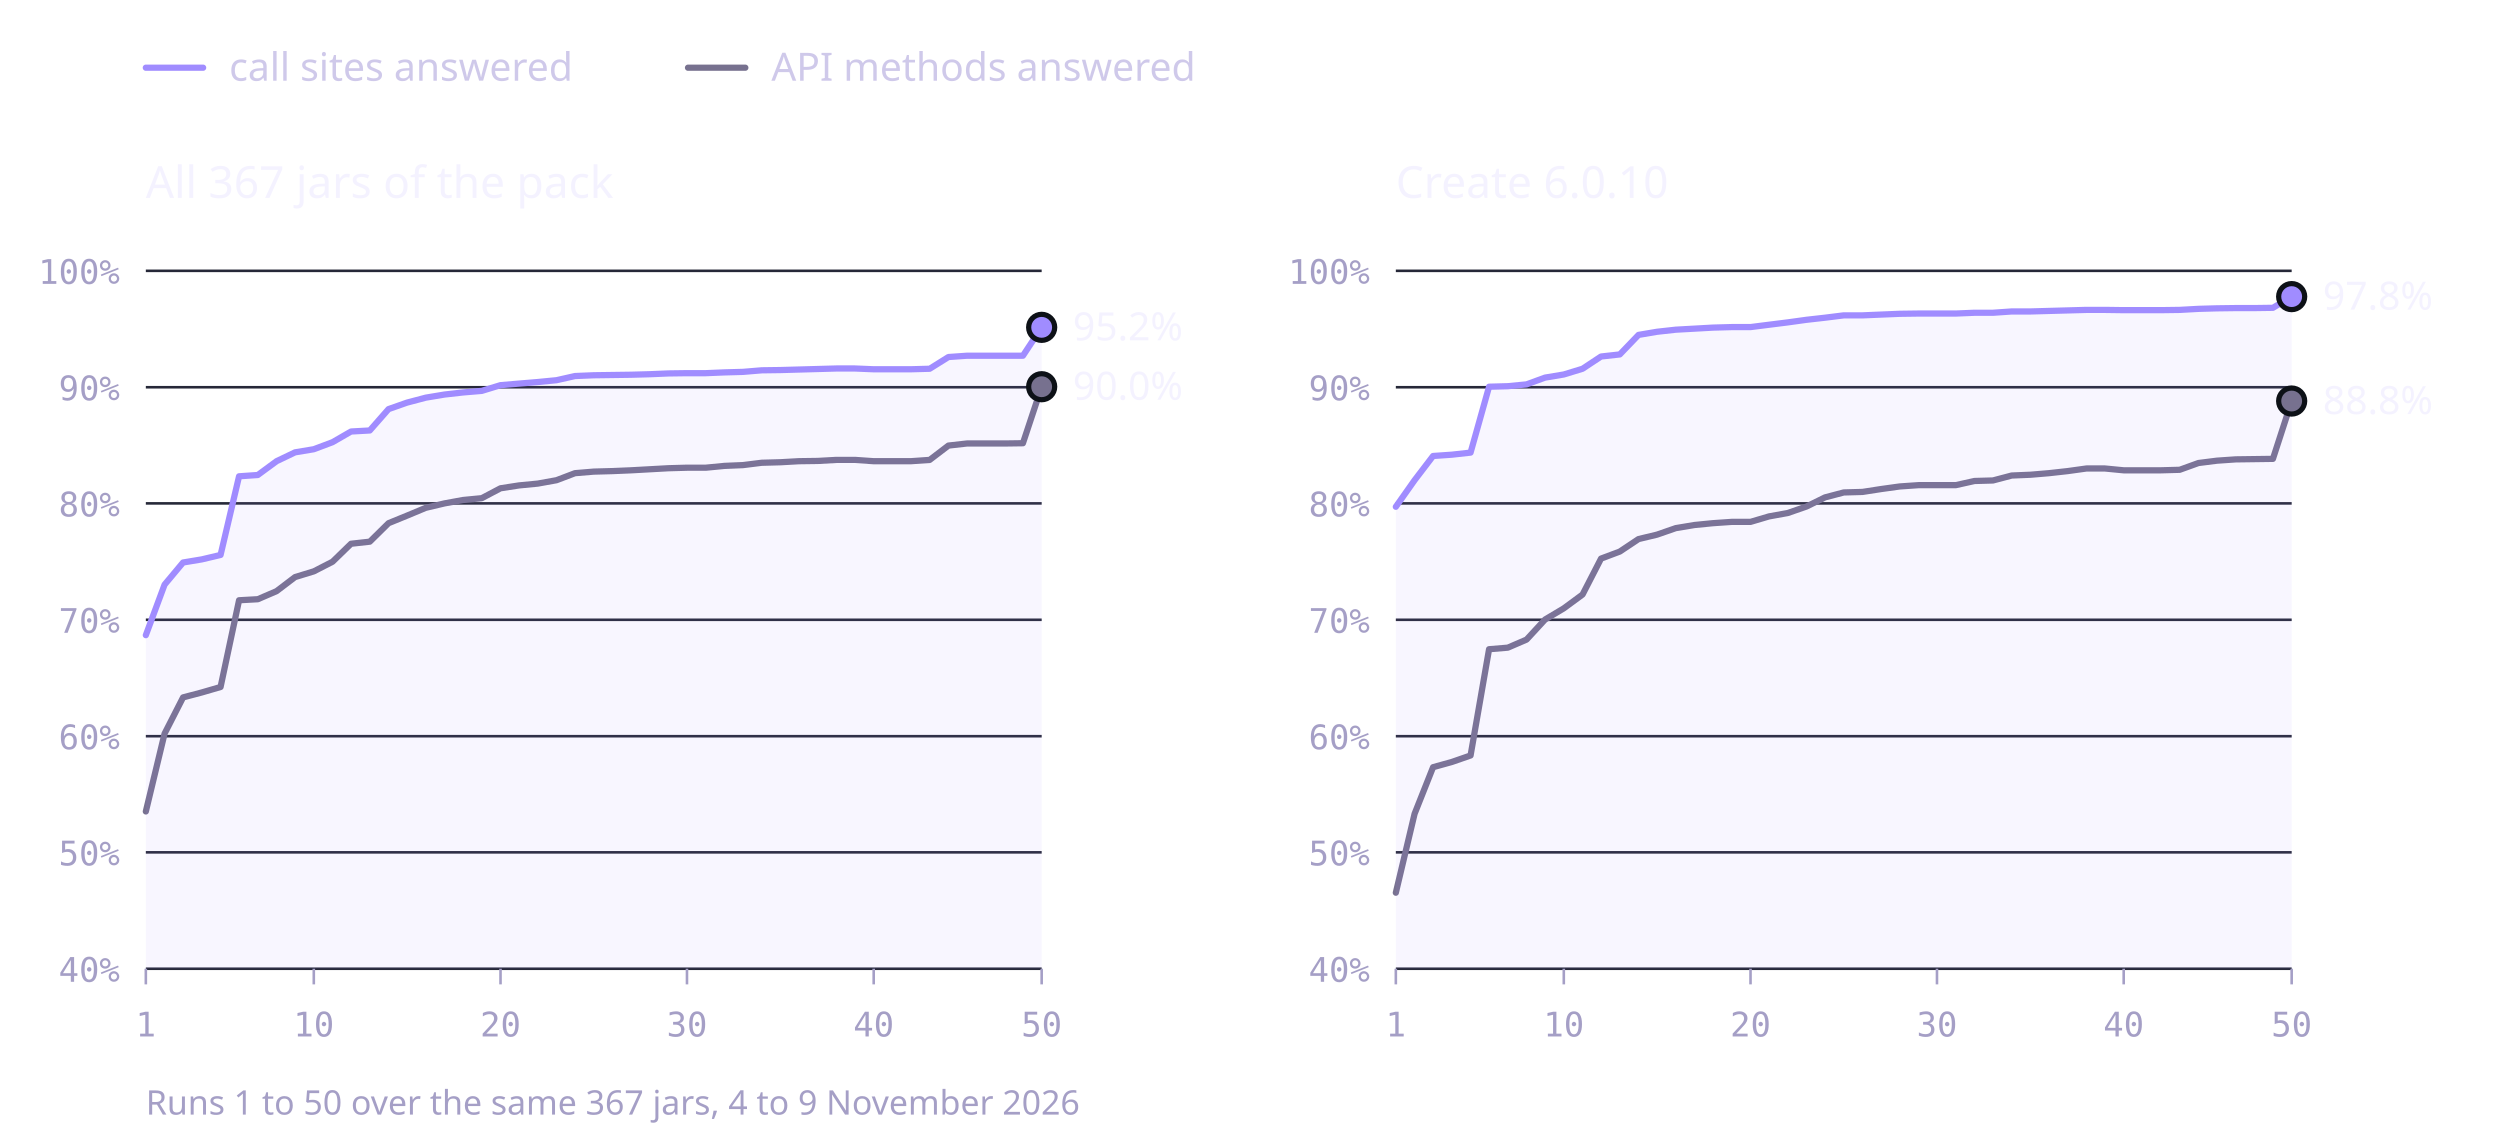
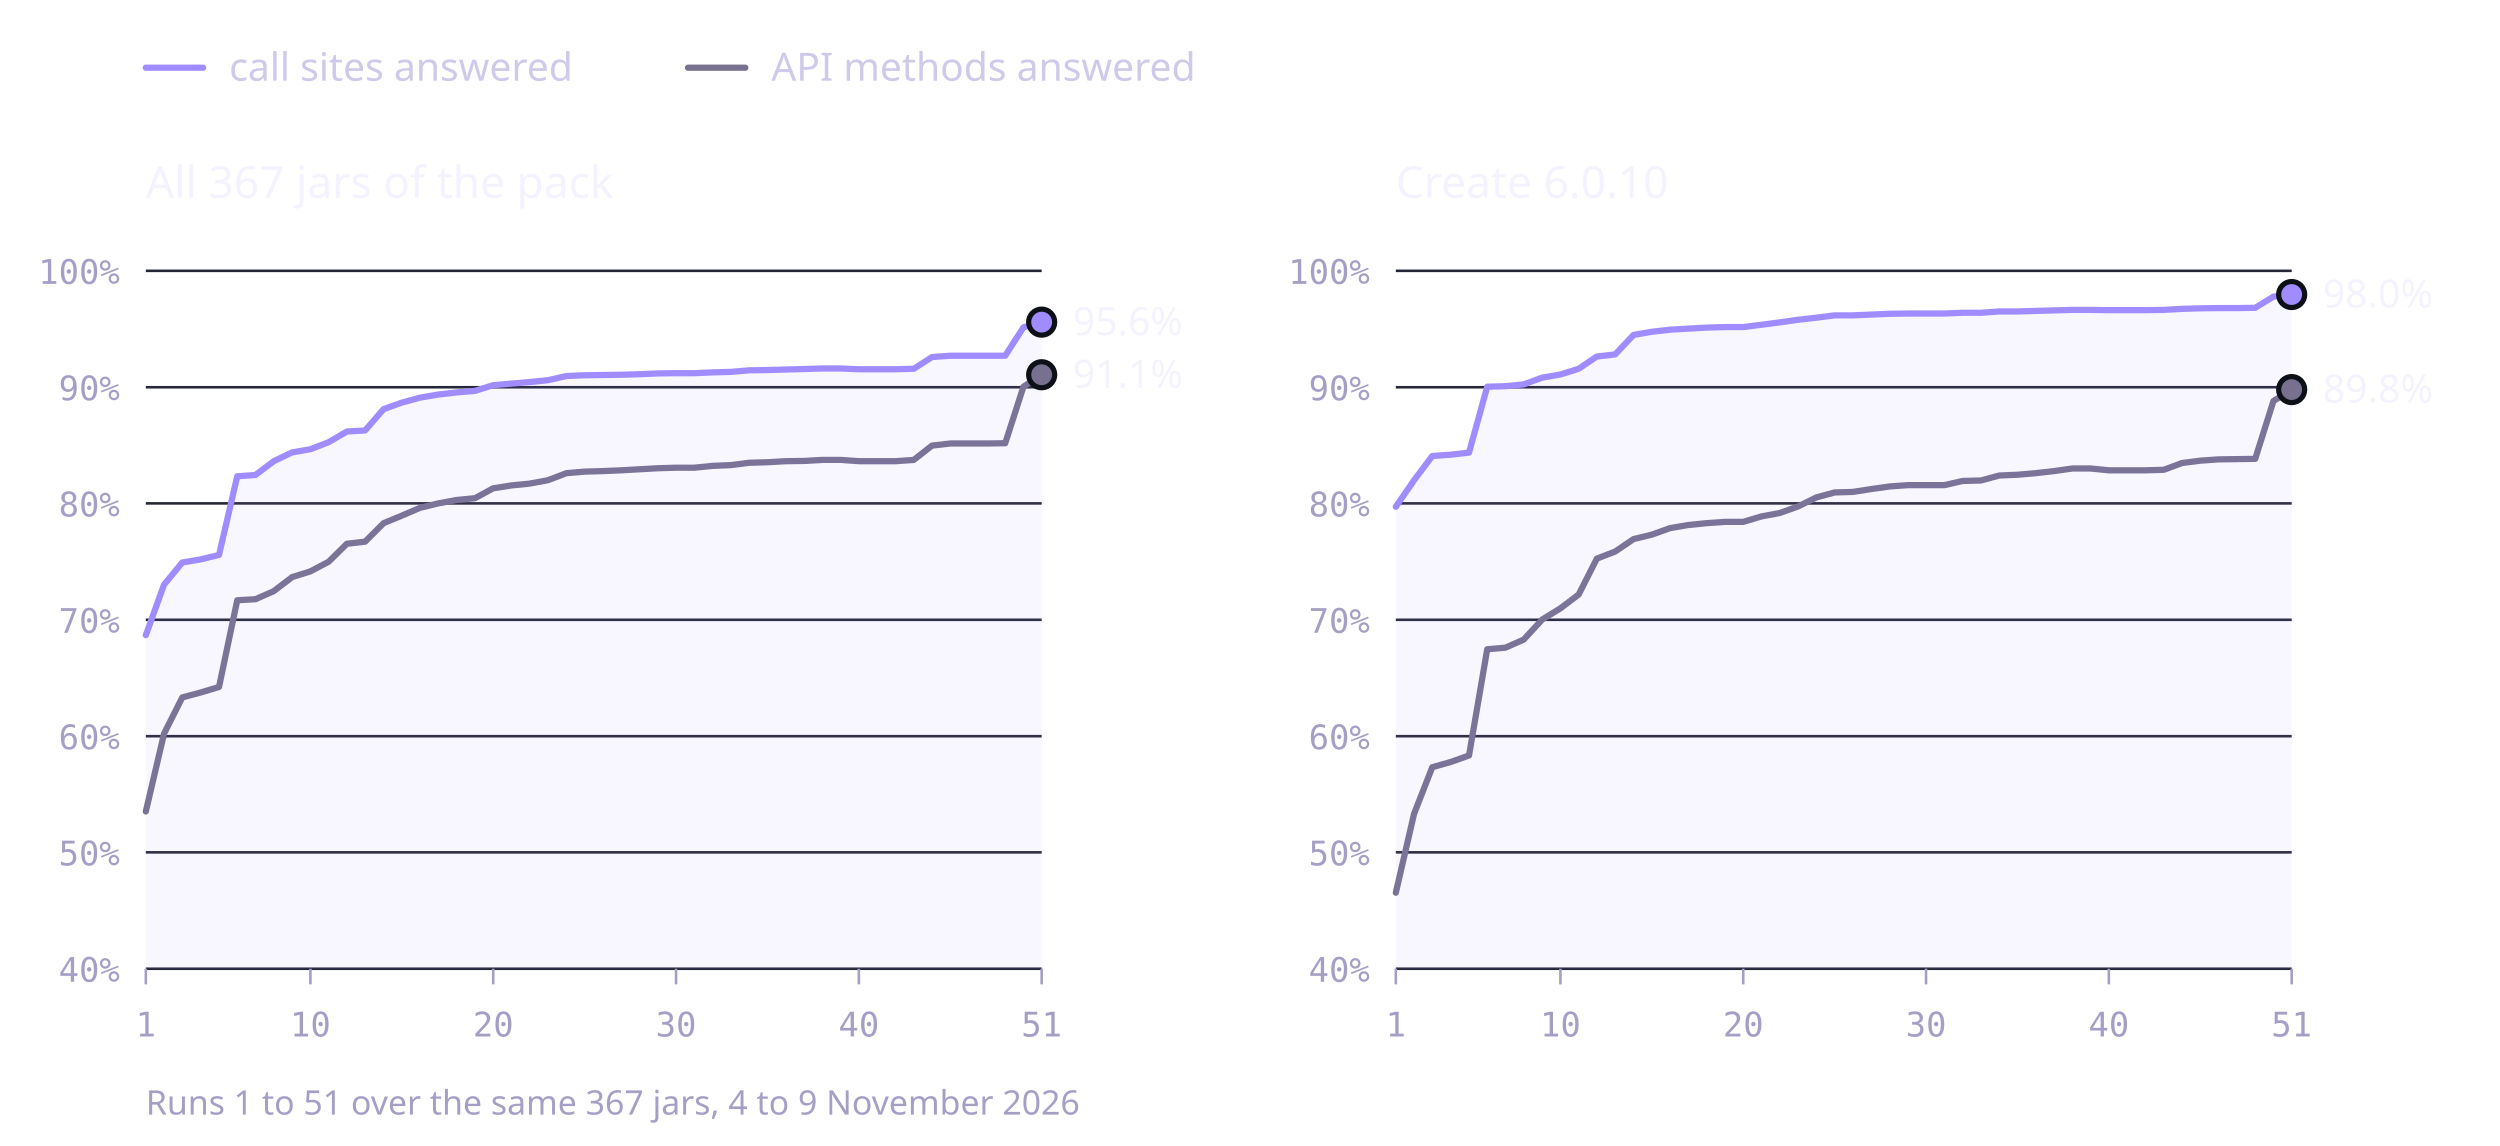
<svg xmlns="http://www.w3.org/2000/svg" viewBox="0 0 960 440" width="960" height="440" role="img" aria-labelledby="t d">
  <line x1="56" y1="26" x2="78" y2="26" stroke="#a08cff" stroke-width="2.4" stroke-linecap="round" />
  <text x="88.0" y="31.0" font-family="'HZ Geist', sans-serif" font-weight="400" font-size="15" fill="#cfc9ea">call sites answered</text>
  <line x1="264.2" y1="26" x2="286.2" y2="26" stroke="#77718f" stroke-width="2.4" stroke-linecap="round" />
  <text x="296.2" y="31.0" font-family="'HZ Geist', sans-serif" font-weight="400" font-size="15" fill="#cfc9ea">API methods answered</text>
  <text x="56.0" y="76.0" font-family="'HZ Geist Medium', sans-serif" font-weight="500" font-size="17" fill="#f4f2ff">All 367 jars of the pack</text>
  <line x1="56" y1="372.0" x2="400" y2="372.0" stroke="#262838" stroke-width="1" />
  <text x="46.0" y="377.0" font-family="'HZ Geist Mono', ui-monospace, monospace" font-weight="400" font-size="13" fill="#a59fc6" text-anchor="end">40%</text>
  <line x1="56" y1="327.3" x2="400" y2="327.3" stroke="#262838" stroke-width="1" />
  <text x="46.0" y="332.3" font-family="'HZ Geist Mono', ui-monospace, monospace" font-weight="400" font-size="13" fill="#a59fc6" text-anchor="end">50%</text>
  <line x1="56" y1="282.7" x2="400" y2="282.7" stroke="#262838" stroke-width="1" />
  <text x="46.0" y="287.7" font-family="'HZ Geist Mono', ui-monospace, monospace" font-weight="400" font-size="13" fill="#a59fc6" text-anchor="end">60%</text>
  <line x1="56" y1="238.0" x2="400" y2="238.0" stroke="#262838" stroke-width="1" />
  <text x="46.0" y="243.0" font-family="'HZ Geist Mono', ui-monospace, monospace" font-weight="400" font-size="13" fill="#a59fc6" text-anchor="end">70%</text>
  <line x1="56" y1="193.3" x2="400" y2="193.3" stroke="#262838" stroke-width="1" />
  <text x="46.0" y="198.3" font-family="'HZ Geist Mono', ui-monospace, monospace" font-weight="400" font-size="13" fill="#a59fc6" text-anchor="end">80%</text>
  <line x1="56" y1="148.7" x2="400" y2="148.7" stroke="#262838" stroke-width="1" />
  <text x="46.0" y="153.7" font-family="'HZ Geist Mono', ui-monospace, monospace" font-weight="400" font-size="13" fill="#a59fc6" text-anchor="end">90%</text>
  <line x1="56" y1="104.0" x2="400" y2="104.0" stroke="#262838" stroke-width="1" />
  <text x="46.0" y="109.0" font-family="'HZ Geist Mono', ui-monospace, monospace" font-weight="400" font-size="13" fill="#a59fc6" text-anchor="end">100%</text>
  <line x1="56.0" y1="372" x2="56.0" y2="378" stroke="#a59fc6" stroke-width="1" />
  <text x="56.0" y="398.0" font-family="'HZ Geist Mono', ui-monospace, monospace" font-weight="400" font-size="13" fill="#a59fc6" text-anchor="middle">1</text>
-   <line x1="120.5" y1="372" x2="120.5" y2="378" stroke="#a59fc6" stroke-width="1" />
-   <text x="120.5" y="398.0" font-family="'HZ Geist Mono', ui-monospace, monospace" font-weight="400" font-size="13" fill="#a59fc6" text-anchor="middle">10</text>
-   <line x1="192.2" y1="372" x2="192.2" y2="378" stroke="#a59fc6" stroke-width="1" />
-   <text x="192.2" y="398.0" font-family="'HZ Geist Mono', ui-monospace, monospace" font-weight="400" font-size="13" fill="#a59fc6" text-anchor="middle">20</text>
-   <line x1="263.8" y1="372" x2="263.8" y2="378" stroke="#a59fc6" stroke-width="1" />
-   <text x="263.8" y="398.0" font-family="'HZ Geist Mono', ui-monospace, monospace" font-weight="400" font-size="13" fill="#a59fc6" text-anchor="middle">30</text>
-   <line x1="335.5" y1="372" x2="335.5" y2="378" stroke="#a59fc6" stroke-width="1" />
-   <text x="335.5" y="398.0" font-family="'HZ Geist Mono', ui-monospace, monospace" font-weight="400" font-size="13" fill="#a59fc6" text-anchor="middle">40</text>
+   <line x1="119.2" y1="372" x2="119.2" y2="378" stroke="#a59fc6" stroke-width="1" />
+   <text x="119.2" y="398.0" font-family="'HZ Geist Mono', ui-monospace, monospace" font-weight="400" font-size="13" fill="#a59fc6" text-anchor="middle">10</text>
+   <line x1="189.4" y1="372" x2="189.4" y2="378" stroke="#a59fc6" stroke-width="1" />
+   <text x="189.4" y="398.0" font-family="'HZ Geist Mono', ui-monospace, monospace" font-weight="400" font-size="13" fill="#a59fc6" text-anchor="middle">20</text>
+   <line x1="259.6" y1="372" x2="259.6" y2="378" stroke="#a59fc6" stroke-width="1" />
+   <text x="259.6" y="398.0" font-family="'HZ Geist Mono', ui-monospace, monospace" font-weight="400" font-size="13" fill="#a59fc6" text-anchor="middle">30</text>
+   <line x1="329.8" y1="372" x2="329.8" y2="378" stroke="#a59fc6" stroke-width="1" />
+   <text x="329.8" y="398.0" font-family="'HZ Geist Mono', ui-monospace, monospace" font-weight="400" font-size="13" fill="#a59fc6" text-anchor="middle">40</text>
  <line x1="400.0" y1="372" x2="400.0" y2="378" stroke="#a59fc6" stroke-width="1" />
-   <text x="400.0" y="398.0" font-family="'HZ Geist Mono', ui-monospace, monospace" font-weight="400" font-size="13" fill="#a59fc6" text-anchor="middle">50</text>
-   <polyline points="56.0,311.6 63.2,281.7 70.3,267.8 77.5,265.9 84.7,263.8 91.8,230.5 99.0,230.1 106.2,227.0 113.3,221.6 120.5,219.4 127.7,215.7 134.8,208.8 142.0,208.0 149.2,200.9 156.3,198.0 163.5,195.0 170.7,193.3 177.8,192.0 185.0,191.3 192.2,187.5 199.3,186.4 206.5,185.7 213.7,184.4 220.8,181.7 228.0,181.1 235.2,180.9 242.3,180.6 249.5,180.2 256.7,179.8 263.8,179.6 271.0,179.6 278.2,178.9 285.3,178.6 292.5,177.7 299.7,177.5 306.8,177.1 314.0,177.0 321.2,176.6 328.3,176.6 335.5,177.1 342.7,177.1 349.8,177.1 357.0,176.6 364.2,171.1 371.3,170.3 378.5,170.3 385.7,170.3 392.8,170.2 400.0,148.5" fill="none" stroke="#77718f" stroke-width="2.4" stroke-linejoin="round" stroke-linecap="round" />
-   <path d="M56.0,372 L56.0,243.9 L63.2,224.5 L70.3,216.0 L77.5,214.8 L84.7,213.1 L91.8,182.9 L99.0,182.4 L106.2,177.1 L113.3,173.7 L120.5,172.5 L127.7,169.8 L134.8,165.7 L142.0,165.3 L149.2,157.1 L156.3,154.6 L163.5,152.7 L170.7,151.5 L177.8,150.7 L185.0,150.1 L192.2,147.9 L199.3,147.3 L206.5,146.7 L213.7,146.0 L220.8,144.4 L228.0,144.1 L235.2,144.0 L242.3,143.9 L249.5,143.7 L256.7,143.4 L263.8,143.3 L271.0,143.3 L278.2,143.0 L285.3,142.8 L292.5,142.2 L299.7,142.1 L306.8,141.9 L314.0,141.7 L321.2,141.5 L328.3,141.5 L335.5,141.8 L342.7,141.8 L349.8,141.8 L357.0,141.6 L364.2,137.1 L371.3,136.6 L378.5,136.6 L385.7,136.6 L392.8,136.6 L400.0,125.7 L400.0,372 Z" fill="#a08cff" opacity="0.08" />
-   <polyline points="56.0,243.9 63.2,224.5 70.3,216.0 77.5,214.8 84.7,213.1 91.8,182.9 99.0,182.4 106.2,177.1 113.3,173.7 120.5,172.5 127.7,169.8 134.8,165.7 142.0,165.3 149.2,157.1 156.3,154.6 163.5,152.7 170.7,151.5 177.8,150.7 185.0,150.1 192.2,147.9 199.3,147.3 206.5,146.7 213.7,146.0 220.8,144.4 228.0,144.1 235.2,144.0 242.3,143.9 249.5,143.7 256.7,143.4 263.8,143.3 271.0,143.3 278.2,143.0 285.3,142.8 292.5,142.2 299.7,142.1 306.8,141.9 314.0,141.7 321.2,141.5 328.3,141.5 335.5,141.8 342.7,141.8 349.8,141.8 357.0,141.6 364.2,137.1 371.3,136.6 378.5,136.6 385.7,136.6 392.8,136.6 400.0,125.7" fill="none" stroke="#a08cff" stroke-width="2.4" stroke-linejoin="round" stroke-linecap="round" />
-   <circle cx="400.0" cy="125.7" r="5" fill="#a08cff" stroke="#0d1117" stroke-width="2" />
-   <circle cx="400.0" cy="148.5" r="5" fill="#77718f" stroke="#0d1117" stroke-width="2" />
-   <text x="412.0" y="130.7" font-family="'HZ Geist Medium', sans-serif" font-weight="500" font-size="15" fill="#f4f2ff">95.2%</text>
-   <text x="412.0" y="153.5" font-family="'HZ Geist Medium', sans-serif" font-weight="500" font-size="15" fill="#f4f2ff">90.0%</text>
+   <text x="400.0" y="398.0" font-family="'HZ Geist Mono', ui-monospace, monospace" font-weight="400" font-size="13" fill="#a59fc6" text-anchor="middle">51</text>
+   <polyline points="56.0,311.6 63.0,281.7 70.0,267.8 77.1,265.9 84.1,263.8 91.1,230.5 98.1,230.1 105.1,227.0 112.2,221.6 119.2,219.4 126.2,215.7 133.2,208.8 140.2,208.0 147.3,200.9 154.3,198.0 161.3,195.0 168.3,193.3 175.3,192.0 182.4,191.3 189.4,187.5 196.4,186.4 203.4,185.7 210.4,184.4 217.5,181.7 224.5,181.1 231.5,180.9 238.5,180.6 245.6,180.2 252.6,179.8 259.6,179.6 266.6,179.6 273.6,178.9 280.7,178.6 287.7,177.7 294.7,177.5 301.7,177.1 308.7,177.0 315.8,176.6 322.8,176.6 329.8,177.1 336.8,177.1 343.8,177.1 350.9,176.6 357.9,171.1 364.9,170.3 371.9,170.3 378.9,170.3 386.0,170.2 393.0,148.5 400.0,143.9" fill="none" stroke="#77718f" stroke-width="2.4" stroke-linejoin="round" stroke-linecap="round" />
+   <path d="M56.0,372 L56.0,243.9 L63.0,224.5 L70.0,216.0 L77.1,214.8 L84.1,213.1 L91.1,182.9 L98.1,182.4 L105.1,177.1 L112.2,173.7 L119.2,172.5 L126.2,169.8 L133.2,165.7 L140.2,165.3 L147.3,157.1 L154.3,154.6 L161.3,152.7 L168.3,151.5 L175.3,150.7 L182.4,150.1 L189.4,147.9 L196.4,147.3 L203.4,146.7 L210.4,146.0 L217.5,144.4 L224.5,144.1 L231.5,144.0 L238.5,143.9 L245.6,143.7 L252.6,143.4 L259.6,143.3 L266.6,143.3 L273.6,143.0 L280.7,142.8 L287.7,142.2 L294.7,142.1 L301.7,141.9 L308.7,141.7 L315.8,141.5 L322.8,141.5 L329.8,141.8 L336.8,141.8 L343.8,141.8 L350.9,141.6 L357.9,137.1 L364.9,136.6 L371.9,136.6 L378.9,136.6 L386.0,136.6 L393.0,125.7 L400.0,123.7 L400.0,372 Z" fill="#a08cff" opacity="0.08" />
+   <polyline points="56.0,243.9 63.0,224.5 70.0,216.0 77.1,214.8 84.1,213.1 91.1,182.9 98.1,182.4 105.1,177.1 112.2,173.7 119.2,172.5 126.2,169.8 133.2,165.7 140.2,165.3 147.3,157.1 154.3,154.6 161.3,152.7 168.3,151.5 175.3,150.7 182.4,150.1 189.4,147.9 196.4,147.3 203.4,146.7 210.4,146.0 217.5,144.4 224.5,144.1 231.5,144.0 238.5,143.9 245.6,143.7 252.6,143.4 259.6,143.3 266.6,143.3 273.6,143.0 280.7,142.8 287.7,142.2 294.7,142.1 301.7,141.9 308.7,141.7 315.8,141.5 322.8,141.5 329.8,141.8 336.8,141.8 343.8,141.8 350.9,141.6 357.9,137.1 364.9,136.6 371.9,136.6 378.9,136.6 386.0,136.6 393.0,125.7 400.0,123.7" fill="none" stroke="#a08cff" stroke-width="2.4" stroke-linejoin="round" stroke-linecap="round" />
+   <circle cx="400.0" cy="123.7" r="5" fill="#a08cff" stroke="#0d1117" stroke-width="2" />
+   <circle cx="400.0" cy="143.9" r="5" fill="#77718f" stroke="#0d1117" stroke-width="2" />
+   <text x="412.0" y="128.7" font-family="'HZ Geist Medium', sans-serif" font-weight="500" font-size="15" fill="#f4f2ff">95.6%</text>
+   <text x="412.0" y="148.9" font-family="'HZ Geist Medium', sans-serif" font-weight="500" font-size="15" fill="#f4f2ff">91.1%</text>
  <text x="536.0" y="76.0" font-family="'HZ Geist Medium', sans-serif" font-weight="500" font-size="17" fill="#f4f2ff">Create 6.0.10</text>
  <line x1="536" y1="372.0" x2="880" y2="372.0" stroke="#262838" stroke-width="1" />
  <text x="526.0" y="377.0" font-family="'HZ Geist Mono', ui-monospace, monospace" font-weight="400" font-size="13" fill="#a59fc6" text-anchor="end">40%</text>
  <line x1="536" y1="327.3" x2="880" y2="327.3" stroke="#262838" stroke-width="1" />
  <text x="526.0" y="332.3" font-family="'HZ Geist Mono', ui-monospace, monospace" font-weight="400" font-size="13" fill="#a59fc6" text-anchor="end">50%</text>
  <line x1="536" y1="282.7" x2="880" y2="282.7" stroke="#262838" stroke-width="1" />
  <text x="526.0" y="287.7" font-family="'HZ Geist Mono', ui-monospace, monospace" font-weight="400" font-size="13" fill="#a59fc6" text-anchor="end">60%</text>
  <line x1="536" y1="238.0" x2="880" y2="238.0" stroke="#262838" stroke-width="1" />
  <text x="526.0" y="243.0" font-family="'HZ Geist Mono', ui-monospace, monospace" font-weight="400" font-size="13" fill="#a59fc6" text-anchor="end">70%</text>
  <line x1="536" y1="193.3" x2="880" y2="193.3" stroke="#262838" stroke-width="1" />
  <text x="526.0" y="198.3" font-family="'HZ Geist Mono', ui-monospace, monospace" font-weight="400" font-size="13" fill="#a59fc6" text-anchor="end">80%</text>
  <line x1="536" y1="148.7" x2="880" y2="148.7" stroke="#262838" stroke-width="1" />
  <text x="526.0" y="153.7" font-family="'HZ Geist Mono', ui-monospace, monospace" font-weight="400" font-size="13" fill="#a59fc6" text-anchor="end">90%</text>
  <line x1="536" y1="104.0" x2="880" y2="104.0" stroke="#262838" stroke-width="1" />
  <text x="526.0" y="109.0" font-family="'HZ Geist Mono', ui-monospace, monospace" font-weight="400" font-size="13" fill="#a59fc6" text-anchor="end">100%</text>
  <line x1="536.0" y1="372" x2="536.0" y2="378" stroke="#a59fc6" stroke-width="1" />
  <text x="536.0" y="398.0" font-family="'HZ Geist Mono', ui-monospace, monospace" font-weight="400" font-size="13" fill="#a59fc6" text-anchor="middle">1</text>
-   <line x1="600.5" y1="372" x2="600.5" y2="378" stroke="#a59fc6" stroke-width="1" />
-   <text x="600.5" y="398.0" font-family="'HZ Geist Mono', ui-monospace, monospace" font-weight="400" font-size="13" fill="#a59fc6" text-anchor="middle">10</text>
-   <line x1="672.2" y1="372" x2="672.2" y2="378" stroke="#a59fc6" stroke-width="1" />
-   <text x="672.2" y="398.0" font-family="'HZ Geist Mono', ui-monospace, monospace" font-weight="400" font-size="13" fill="#a59fc6" text-anchor="middle">20</text>
-   <line x1="743.8" y1="372" x2="743.8" y2="378" stroke="#a59fc6" stroke-width="1" />
-   <text x="743.8" y="398.0" font-family="'HZ Geist Mono', ui-monospace, monospace" font-weight="400" font-size="13" fill="#a59fc6" text-anchor="middle">30</text>
-   <line x1="815.5" y1="372" x2="815.5" y2="378" stroke="#a59fc6" stroke-width="1" />
-   <text x="815.5" y="398.0" font-family="'HZ Geist Mono', ui-monospace, monospace" font-weight="400" font-size="13" fill="#a59fc6" text-anchor="middle">40</text>
+   <line x1="599.2" y1="372" x2="599.2" y2="378" stroke="#a59fc6" stroke-width="1" />
+   <text x="599.2" y="398.0" font-family="'HZ Geist Mono', ui-monospace, monospace" font-weight="400" font-size="13" fill="#a59fc6" text-anchor="middle">10</text>
+   <line x1="669.4" y1="372" x2="669.4" y2="378" stroke="#a59fc6" stroke-width="1" />
+   <text x="669.4" y="398.0" font-family="'HZ Geist Mono', ui-monospace, monospace" font-weight="400" font-size="13" fill="#a59fc6" text-anchor="middle">20</text>
+   <line x1="739.6" y1="372" x2="739.6" y2="378" stroke="#a59fc6" stroke-width="1" />
+   <text x="739.6" y="398.0" font-family="'HZ Geist Mono', ui-monospace, monospace" font-weight="400" font-size="13" fill="#a59fc6" text-anchor="middle">30</text>
+   <line x1="809.8" y1="372" x2="809.8" y2="378" stroke="#a59fc6" stroke-width="1" />
+   <text x="809.8" y="398.0" font-family="'HZ Geist Mono', ui-monospace, monospace" font-weight="400" font-size="13" fill="#a59fc6" text-anchor="middle">40</text>
  <line x1="880.0" y1="372" x2="880.0" y2="378" stroke="#a59fc6" stroke-width="1" />
-   <text x="880.0" y="398.0" font-family="'HZ Geist Mono', ui-monospace, monospace" font-weight="400" font-size="13" fill="#a59fc6" text-anchor="middle">50</text>
-   <polyline points="536.0,342.8 543.2,312.5 550.3,294.6 557.5,292.6 564.7,290.1 571.8,249.3 579.0,248.7 586.2,245.6 593.3,237.9 600.5,233.6 607.7,228.3 614.8,214.5 622.0,211.8 629.2,207.0 636.3,205.3 643.5,202.8 650.7,201.6 657.8,200.9 665.0,200.4 672.2,200.4 679.3,198.3 686.5,197.0 693.7,194.5 700.8,191.0 708.0,189.1 715.2,188.9 722.3,187.8 729.5,186.8 736.7,186.3 743.8,186.3 751.0,186.3 758.2,184.7 765.3,184.5 772.5,182.6 779.7,182.3 786.8,181.7 794.0,180.9 801.2,179.9 808.3,179.9 815.5,180.6 822.7,180.6 829.8,180.6 837.0,180.4 844.2,177.8 851.3,176.9 858.5,176.4 865.7,176.3 872.8,176.2 880.0,154.0" fill="none" stroke="#77718f" stroke-width="2.4" stroke-linejoin="round" stroke-linecap="round" />
-   <path d="M536.0,372 L536.0,194.6 L543.2,184.4 L550.3,175.1 L557.5,174.6 L564.7,173.8 L571.8,148.5 L579.0,148.3 L586.2,147.6 L593.3,145.0 L600.5,143.8 L607.7,141.6 L614.8,136.9 L622.0,136.1 L629.2,128.6 L636.3,127.4 L643.5,126.6 L650.7,126.2 L657.8,125.8 L665.0,125.6 L672.2,125.6 L679.3,124.7 L686.5,123.8 L693.7,122.8 L700.8,122.0 L708.0,121.1 L715.2,121.1 L722.3,120.8 L729.5,120.5 L736.7,120.4 L743.8,120.4 L751.0,120.4 L758.2,120.1 L765.3,120.1 L772.5,119.6 L779.7,119.6 L786.8,119.4 L794.0,119.2 L801.2,119.0 L808.3,119.0 L815.5,119.1 L822.7,119.1 L829.8,119.1 L837.0,119.0 L844.2,118.6 L851.3,118.4 L858.5,118.3 L865.7,118.3 L872.8,118.2 L880.0,113.9 L880.0,372 Z" fill="#a08cff" opacity="0.08" />
-   <polyline points="536.0,194.6 543.2,184.4 550.3,175.1 557.5,174.6 564.7,173.8 571.8,148.5 579.0,148.3 586.2,147.6 593.3,145.0 600.5,143.8 607.7,141.6 614.8,136.9 622.0,136.1 629.2,128.6 636.3,127.4 643.5,126.6 650.7,126.2 657.8,125.8 665.0,125.6 672.2,125.6 679.3,124.7 686.5,123.8 693.7,122.8 700.8,122.0 708.0,121.1 715.2,121.1 722.3,120.8 729.5,120.5 736.7,120.4 743.8,120.4 751.0,120.4 758.2,120.1 765.3,120.1 772.5,119.6 779.7,119.6 786.8,119.4 794.0,119.2 801.2,119.0 808.3,119.0 815.5,119.1 822.7,119.1 829.8,119.1 837.0,119.0 844.2,118.6 851.3,118.4 858.5,118.3 865.7,118.3 872.8,118.2 880.0,113.9" fill="none" stroke="#a08cff" stroke-width="2.4" stroke-linejoin="round" stroke-linecap="round" />
-   <circle cx="880.0" cy="113.9" r="5" fill="#a08cff" stroke="#0d1117" stroke-width="2" />
-   <circle cx="880.0" cy="154.0" r="5" fill="#77718f" stroke="#0d1117" stroke-width="2" />
-   <text x="892.0" y="118.9" font-family="'HZ Geist Medium', sans-serif" font-weight="500" font-size="15" fill="#f4f2ff">97.8%</text>
-   <text x="892.0" y="159.0" font-family="'HZ Geist Medium', sans-serif" font-weight="500" font-size="15" fill="#f4f2ff">88.8%</text>
-   <text x="56.0" y="428.0" font-family="'HZ Geist', sans-serif" font-weight="400" font-size="13" fill="#a59fc6">Runs 1 to 50 over the same 367 jars, 4 to 9 November 2026</text>
+   <text x="880.0" y="398.0" font-family="'HZ Geist Mono', ui-monospace, monospace" font-weight="400" font-size="13" fill="#a59fc6" text-anchor="middle">51</text>
+   <polyline points="536.0,342.8 543.0,312.5 550.0,294.6 557.1,292.6 564.1,290.1 571.1,249.3 578.1,248.7 585.1,245.6 592.2,237.9 599.2,233.6 606.2,228.3 613.2,214.5 620.2,211.8 627.3,207.0 634.3,205.3 641.3,202.8 648.3,201.6 655.3,200.9 662.4,200.4 669.4,200.4 676.4,198.3 683.4,197.0 690.4,194.5 697.5,191.0 704.5,189.1 711.5,188.9 718.5,187.8 725.6,186.8 732.6,186.3 739.6,186.3 746.6,186.3 753.6,184.7 760.7,184.5 767.7,182.6 774.7,182.3 781.7,181.7 788.7,180.9 795.8,179.9 802.8,179.9 809.8,180.6 816.8,180.6 823.8,180.6 830.9,180.4 837.9,177.8 844.9,176.9 851.9,176.4 858.9,176.3 866.0,176.2 873.0,154.0 880.0,149.6" fill="none" stroke="#77718f" stroke-width="2.4" stroke-linejoin="round" stroke-linecap="round" />
+   <path d="M536.0,372 L536.0,194.6 L543.0,184.4 L550.0,175.1 L557.1,174.6 L564.1,173.8 L571.1,148.5 L578.1,148.3 L585.1,147.6 L592.2,145.0 L599.2,143.8 L606.2,141.6 L613.2,136.9 L620.2,136.1 L627.3,128.6 L634.3,127.4 L641.3,126.6 L648.3,126.2 L655.3,125.8 L662.4,125.6 L669.4,125.6 L676.4,124.7 L683.4,123.8 L690.4,122.8 L697.5,122.0 L704.5,121.1 L711.5,121.1 L718.5,120.8 L725.6,120.5 L732.6,120.4 L739.6,120.4 L746.6,120.4 L753.6,120.1 L760.7,120.1 L767.7,119.6 L774.7,119.6 L781.7,119.4 L788.7,119.2 L795.8,119.0 L802.8,119.0 L809.8,119.1 L816.8,119.1 L823.8,119.1 L830.9,119.0 L837.9,118.6 L844.9,118.4 L851.9,118.3 L858.9,118.3 L866.0,118.2 L873.0,113.9 L880.0,113.1 L880.0,372 Z" fill="#a08cff" opacity="0.08" />
+   <polyline points="536.0,194.6 543.0,184.4 550.0,175.1 557.1,174.6 564.1,173.8 571.1,148.5 578.1,148.3 585.1,147.6 592.2,145.0 599.2,143.8 606.2,141.6 613.2,136.9 620.2,136.1 627.3,128.6 634.3,127.4 641.3,126.6 648.3,126.2 655.3,125.8 662.4,125.6 669.4,125.6 676.4,124.7 683.4,123.8 690.4,122.8 697.5,122.0 704.5,121.1 711.5,121.1 718.5,120.8 725.6,120.5 732.6,120.4 739.6,120.4 746.6,120.4 753.6,120.1 760.7,120.1 767.7,119.6 774.7,119.6 781.7,119.4 788.7,119.2 795.8,119.0 802.8,119.0 809.8,119.1 816.8,119.1 823.8,119.1 830.9,119.0 837.9,118.6 844.9,118.4 851.9,118.3 858.9,118.3 866.0,118.2 873.0,113.9 880.0,113.1" fill="none" stroke="#a08cff" stroke-width="2.4" stroke-linejoin="round" stroke-linecap="round" />
+   <circle cx="880.0" cy="113.1" r="5" fill="#a08cff" stroke="#0d1117" stroke-width="2" />
+   <circle cx="880.0" cy="149.6" r="5" fill="#77718f" stroke="#0d1117" stroke-width="2" />
+   <text x="892.0" y="118.1" font-family="'HZ Geist Medium', sans-serif" font-weight="500" font-size="15" fill="#f4f2ff">98.0%</text>
+   <text x="892.0" y="154.6" font-family="'HZ Geist Medium', sans-serif" font-weight="500" font-size="15" fill="#f4f2ff">89.8%</text>
+   <text x="56.0" y="428.0" font-family="'HZ Geist', sans-serif" font-weight="400" font-size="13" fill="#a59fc6">Runs 1 to 51 over the same 367 jars, 4 to 9 November 2026</text>
</svg>
